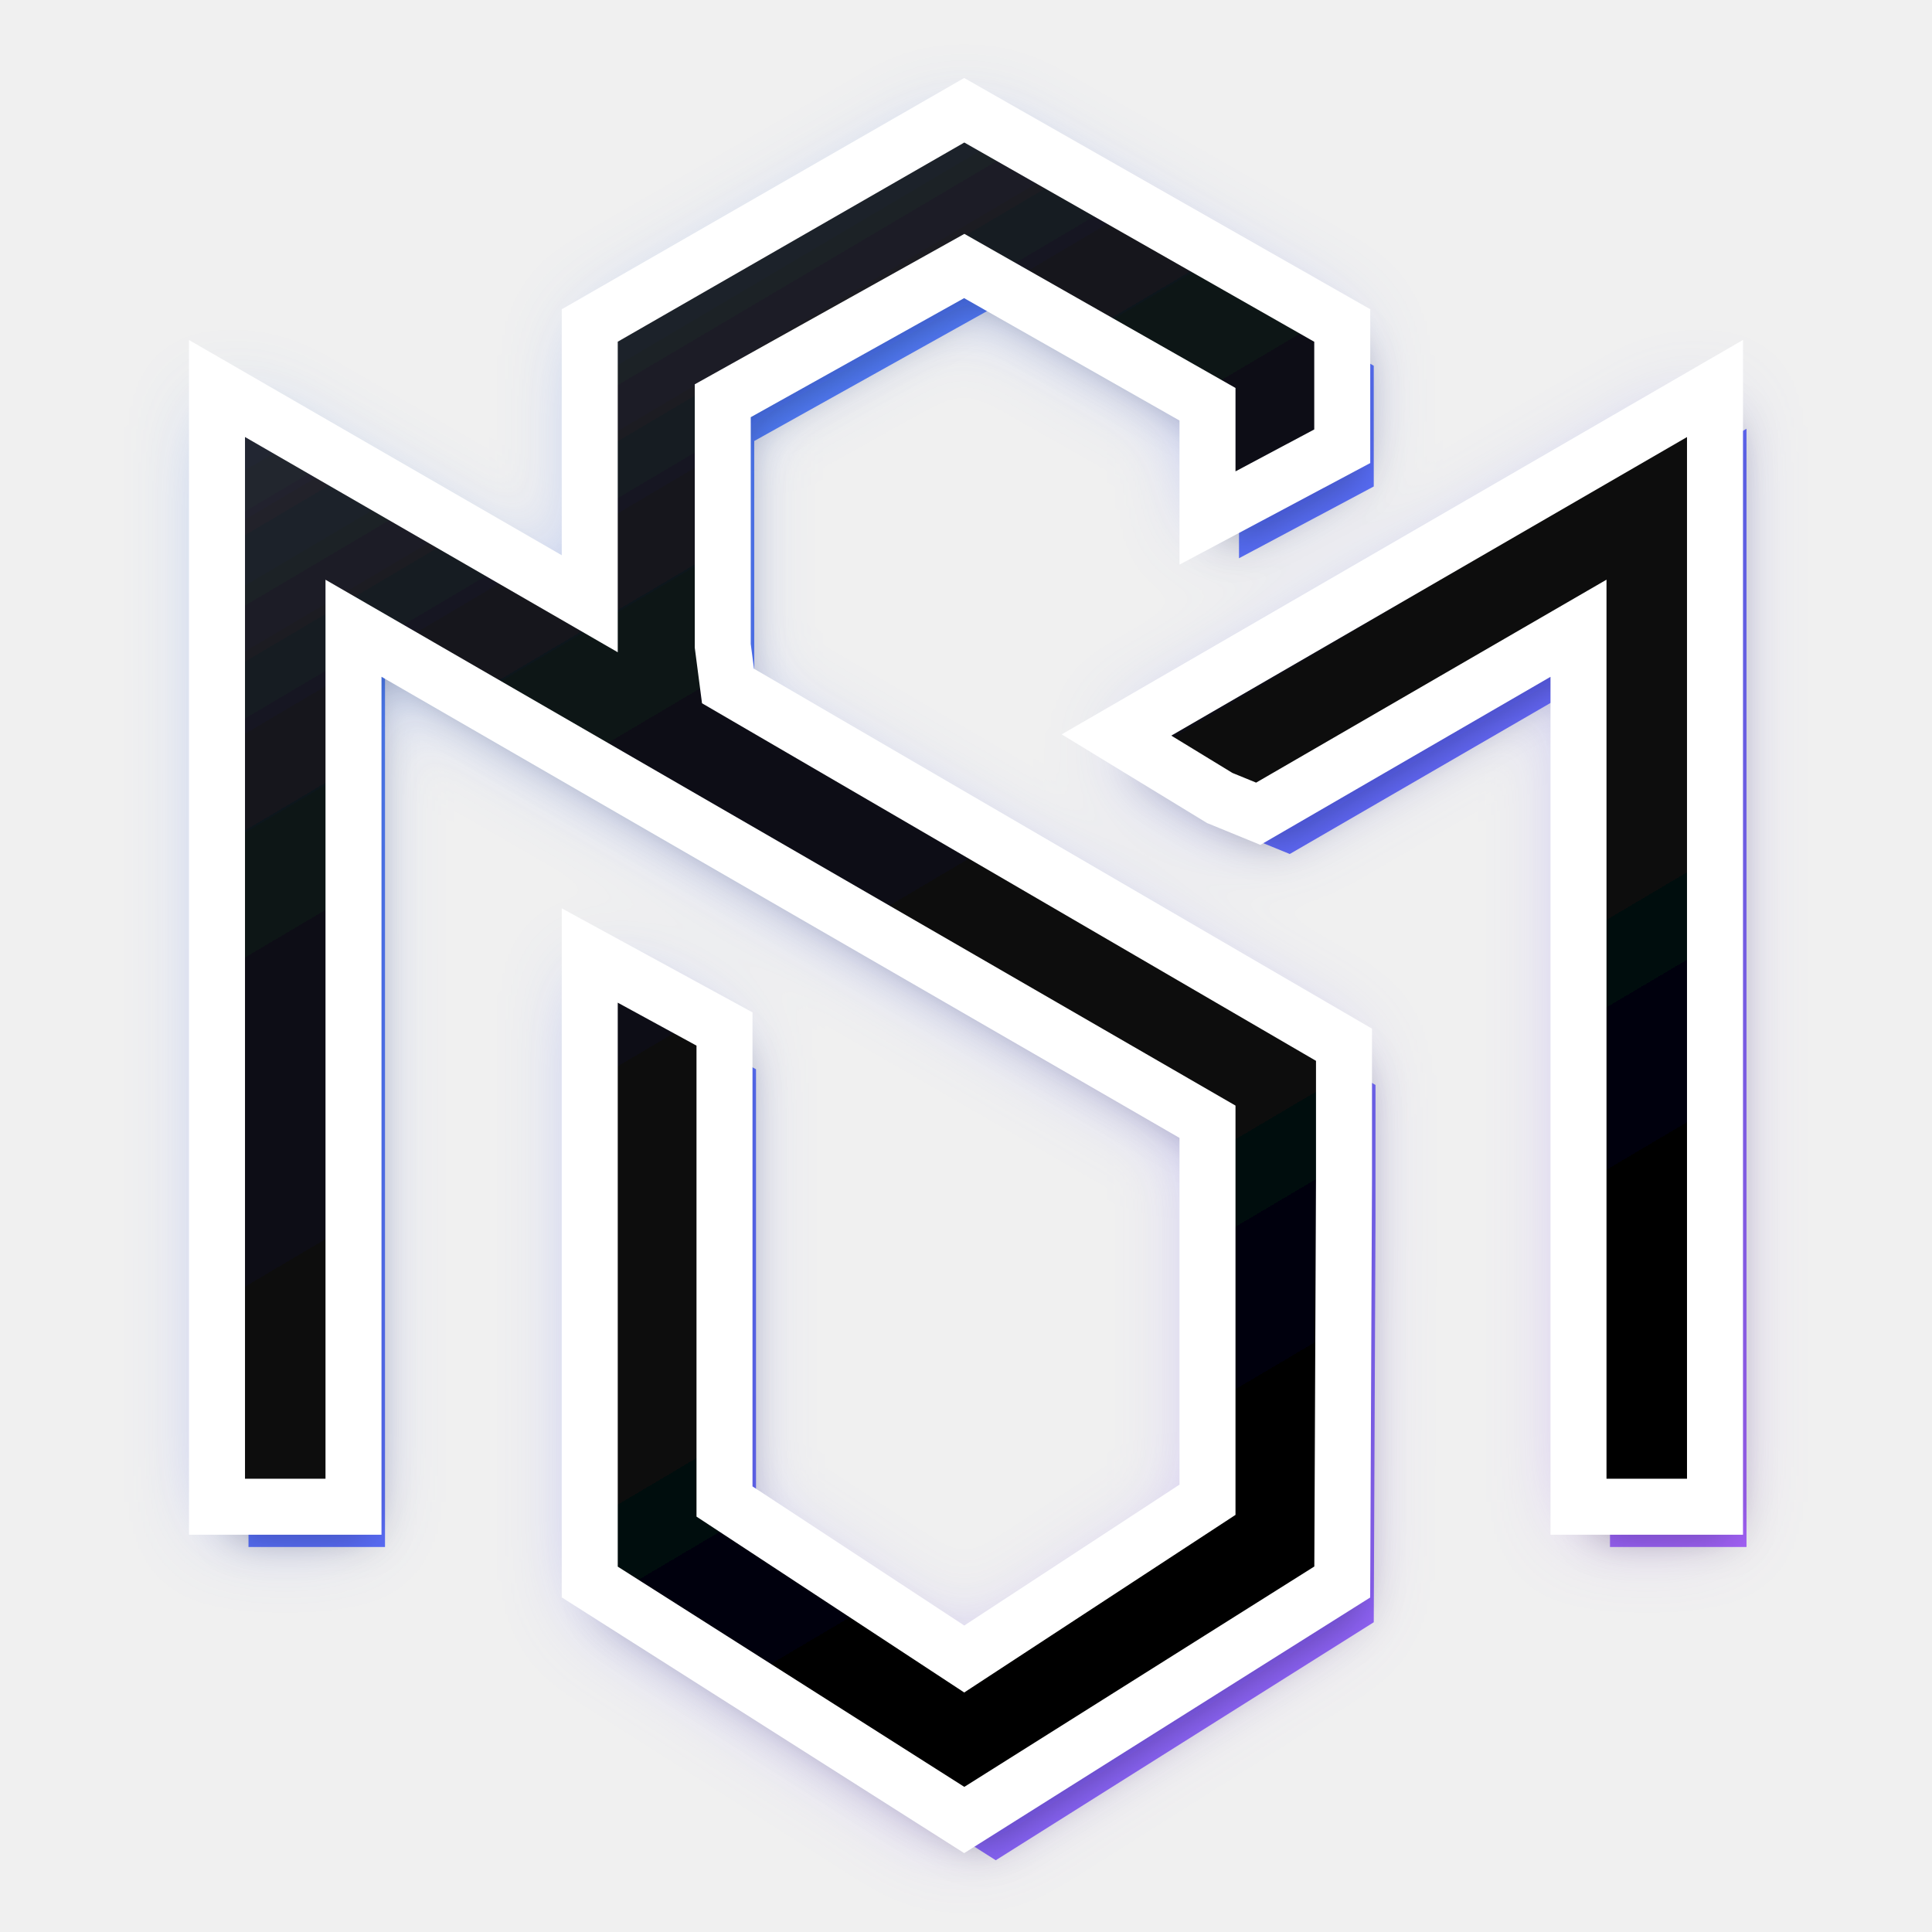
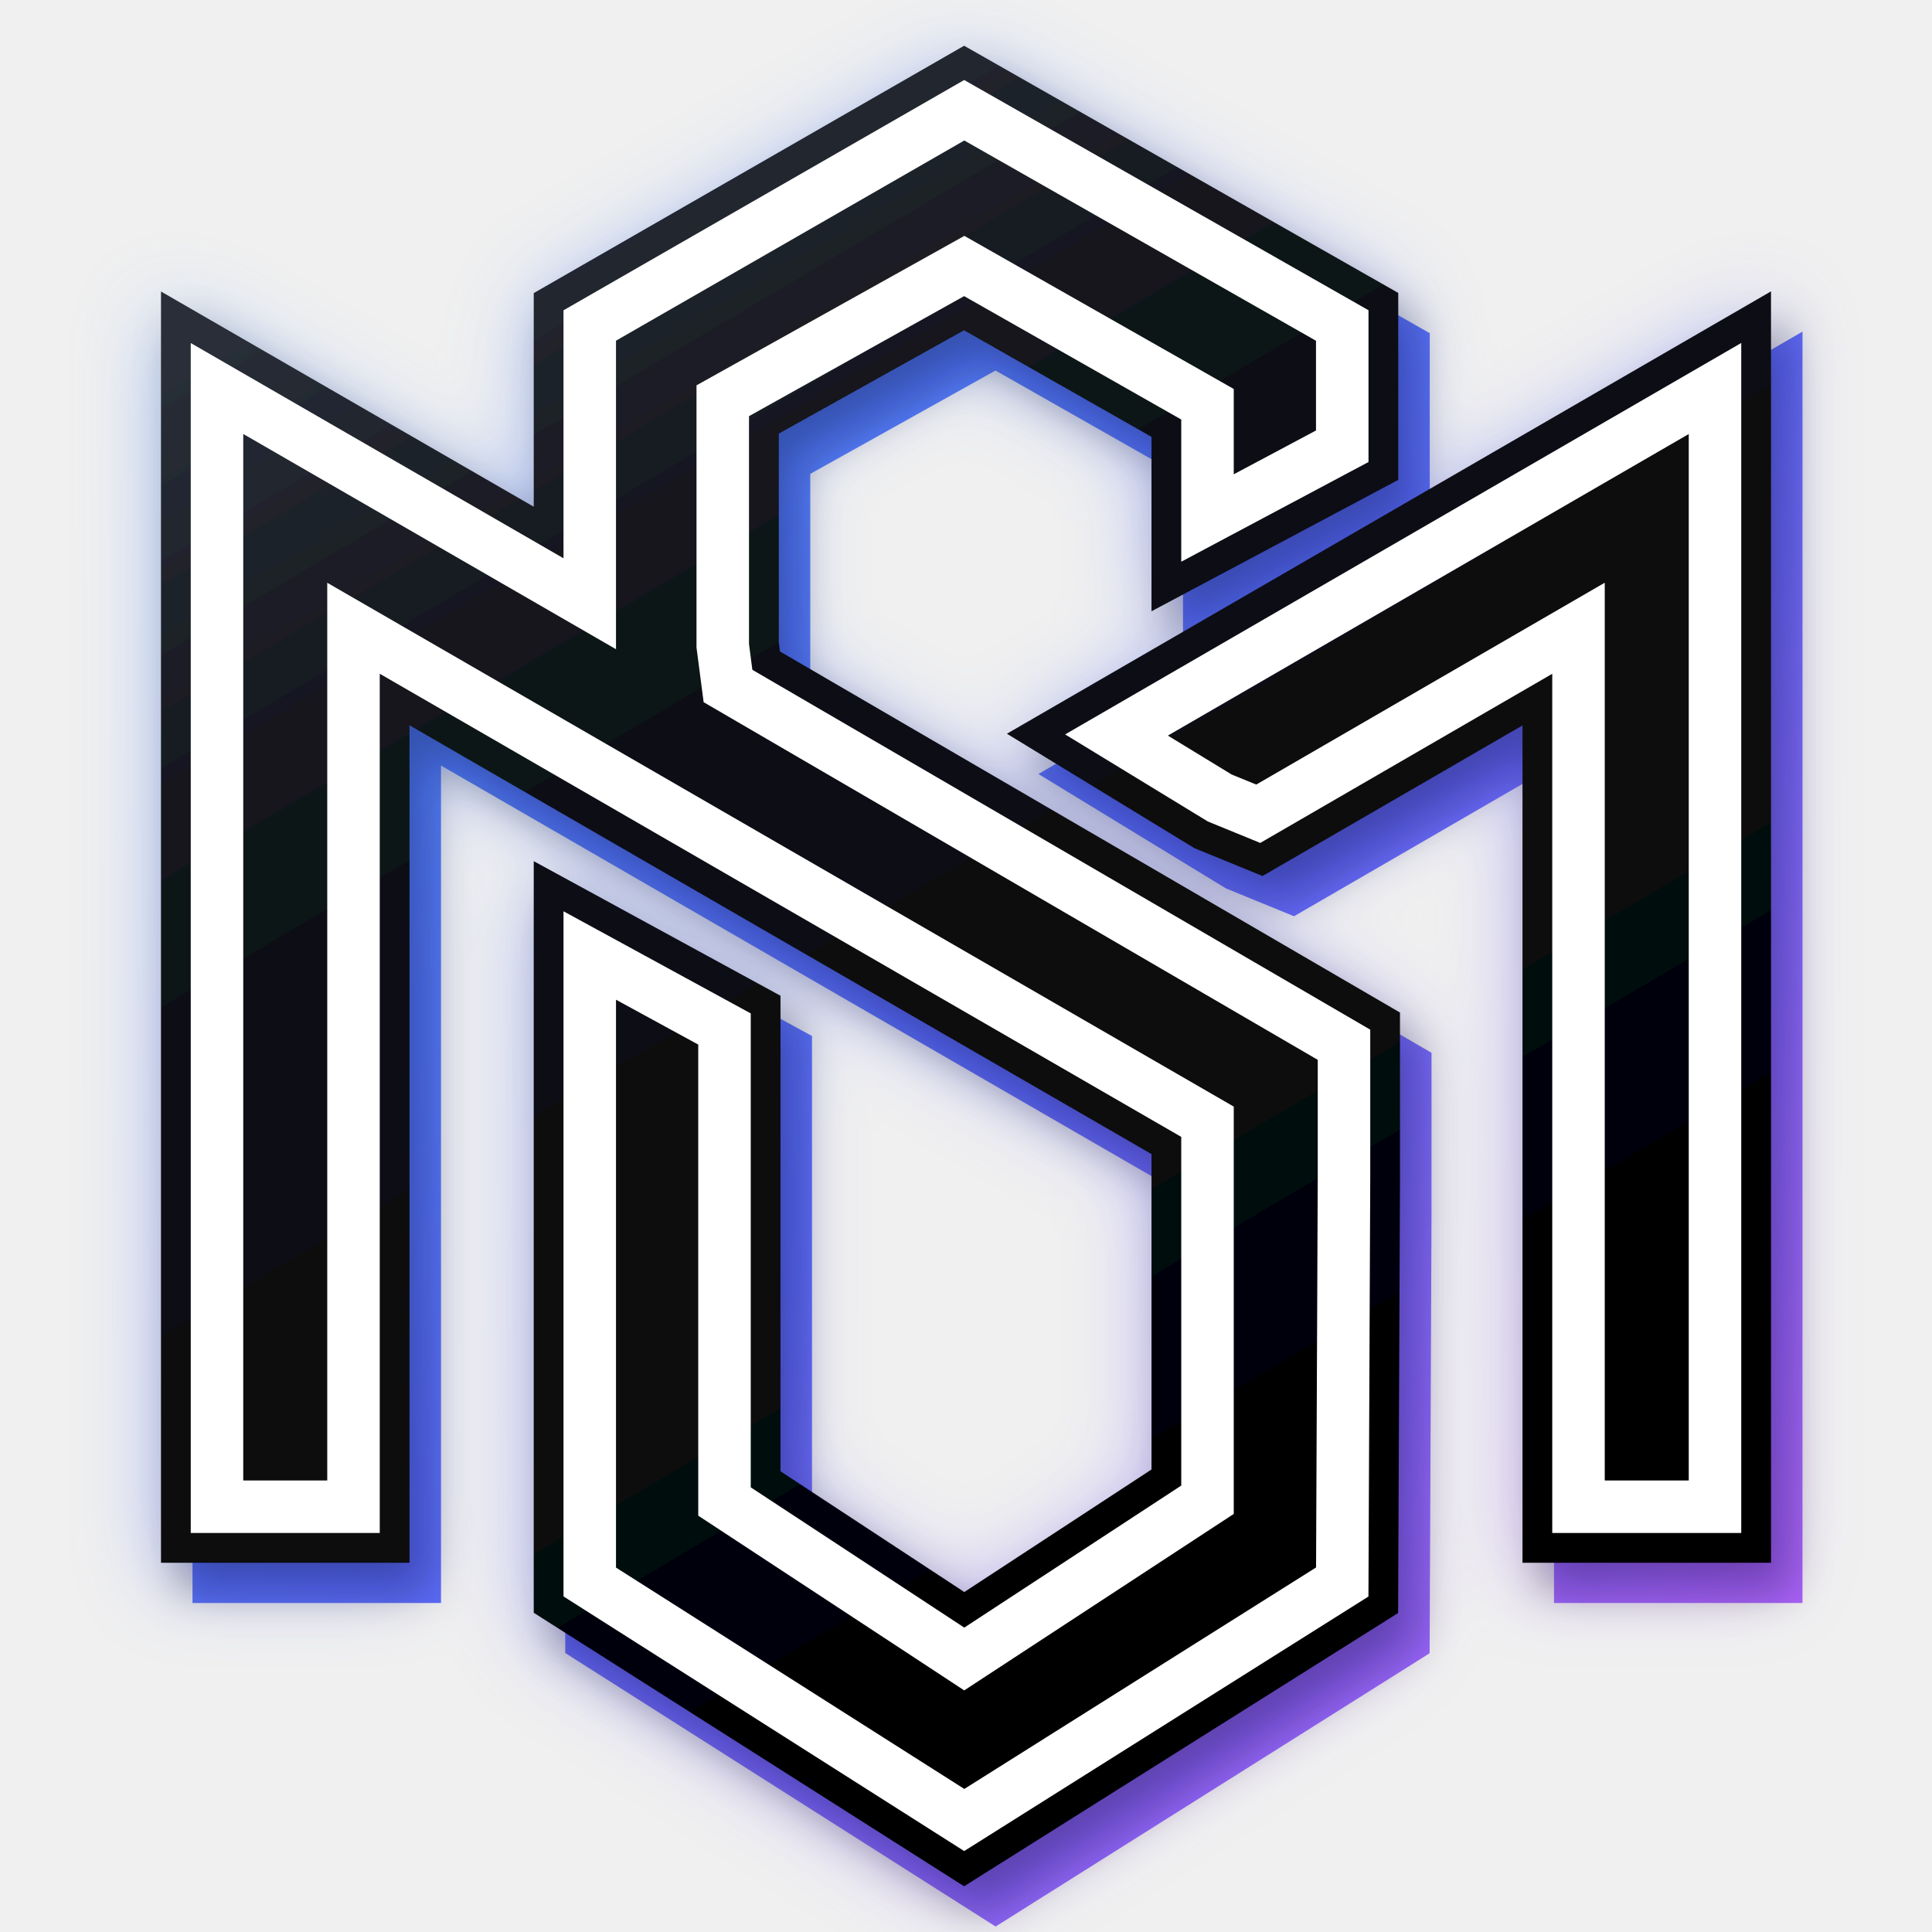
<svg xmlns="http://www.w3.org/2000/svg" width="128" height="128" viewBox="146 0 1104 1104" fill="none" role="img" aria-labelledby="title desc">
  <defs>
    <linearGradient id="accent" x1="270" y1="130" x2="1126" y2="980" gradientUnits="userSpaceOnUse">
      <stop stop-color="#3B82F6" />
      <stop offset="0.52" stop-color="#4F5EF7" />
      <stop offset="1" stop-color="#A855F7" />
    </linearGradient>
    <linearGradient id="face" x1="420" y1="100" x2="970" y2="1030" gradientUnits="userSpaceOnUse">
      <stop stop-color="#2A2F39" />
      <stop offset="0.24" stop-color="#111319" />
      <stop offset="0.7" stop-color="#050608" />
      <stop offset="1" stop-color="#000000" />
    </linearGradient>
    <filter id="halo" x="-30%" y="-30%" width="160%" height="160%" color-interpolation-filters="sRGB">
      <feGaussianBlur stdDeviation="24" />
    </filter>
    <filter id="lift" x="-30%" y="-30%" width="170%" height="170%" color-interpolation-filters="sRGB">
      <feDropShadow dx="10" dy="16" stdDeviation="12" flood-color="#020617" flood-opacity="0.32" />
    </filter>
    <g id="mark">
      <path d="M914 673L913 904L697 1040L483 904L483 546L560 588L560 858L697 948L836 857L836 641L348 359L348 861L270 861L270 222L483 345L483 186L697 63L913 186L913 255L836 296L836 231L697 152L559 229L559 369L562 392L914 597V673Z" />
      <path d="M1126 222V861H1048V359L865 465L843 456L784 420L1126 222Z" />
    </g>
  </defs>
-   <use href="#mark" fill="url(#accent)" opacity="0.42" filter="url(#halo)" transform="translate(0 8)" />
-   <use href="#mark" fill="url(#accent)" opacity="0.92" transform="translate(18 23)" />
-   <use href="#mark" fill="url(#face)" filter="url(#lift)" />
-   <use href="#mark" fill="none" stroke="#FFFFFF" stroke-width="32" stroke-linejoin="miter" stroke-miterlimit="3" />
+   <use href="#mark" fill="url(#accent)" stroke="url(#accent)" stroke-width="64" stroke-linejoin="miter" opacity="0.42" filter="url(#halo)" transform="translate(0 8)" />
+   <use href="#mark" fill="url(#accent)" stroke="url(#accent)" stroke-width="64" stroke-linejoin="miter" opacity="0.92" transform="translate(18 23)" />
+   <use href="#mark" fill="url(#face)" stroke="url(#face)" stroke-width="64" stroke-linejoin="miter" filter="url(#lift)" />
+   <use href="#mark" fill="none" stroke="#FFFFFF" stroke-width="30" stroke-linejoin="miter" stroke-miterlimit="3" />
</svg>
